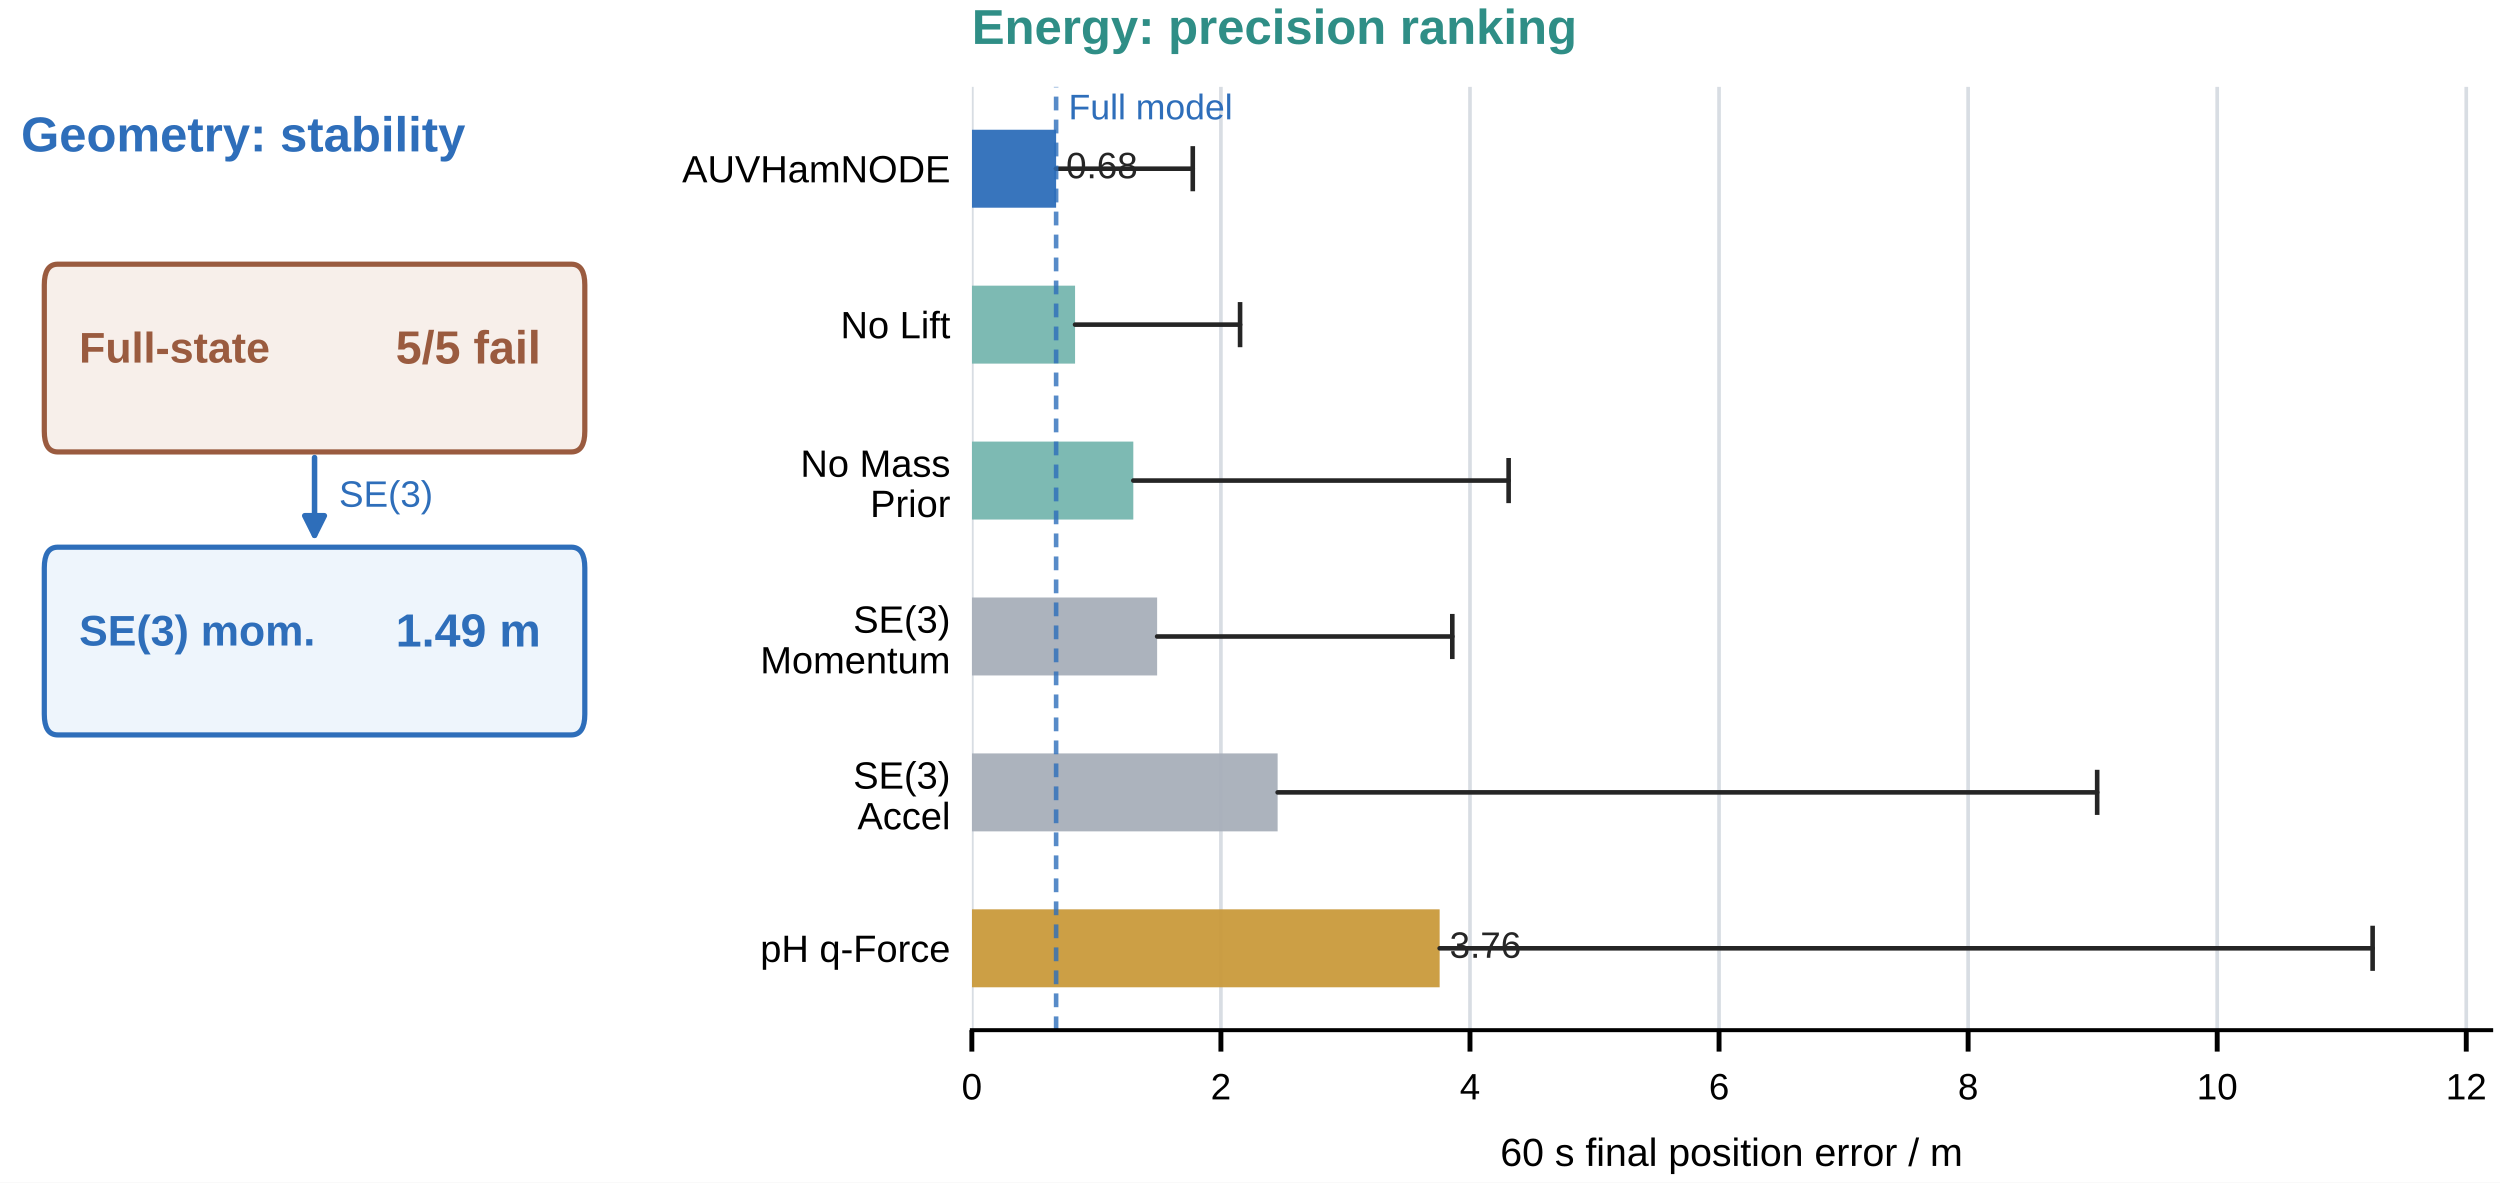
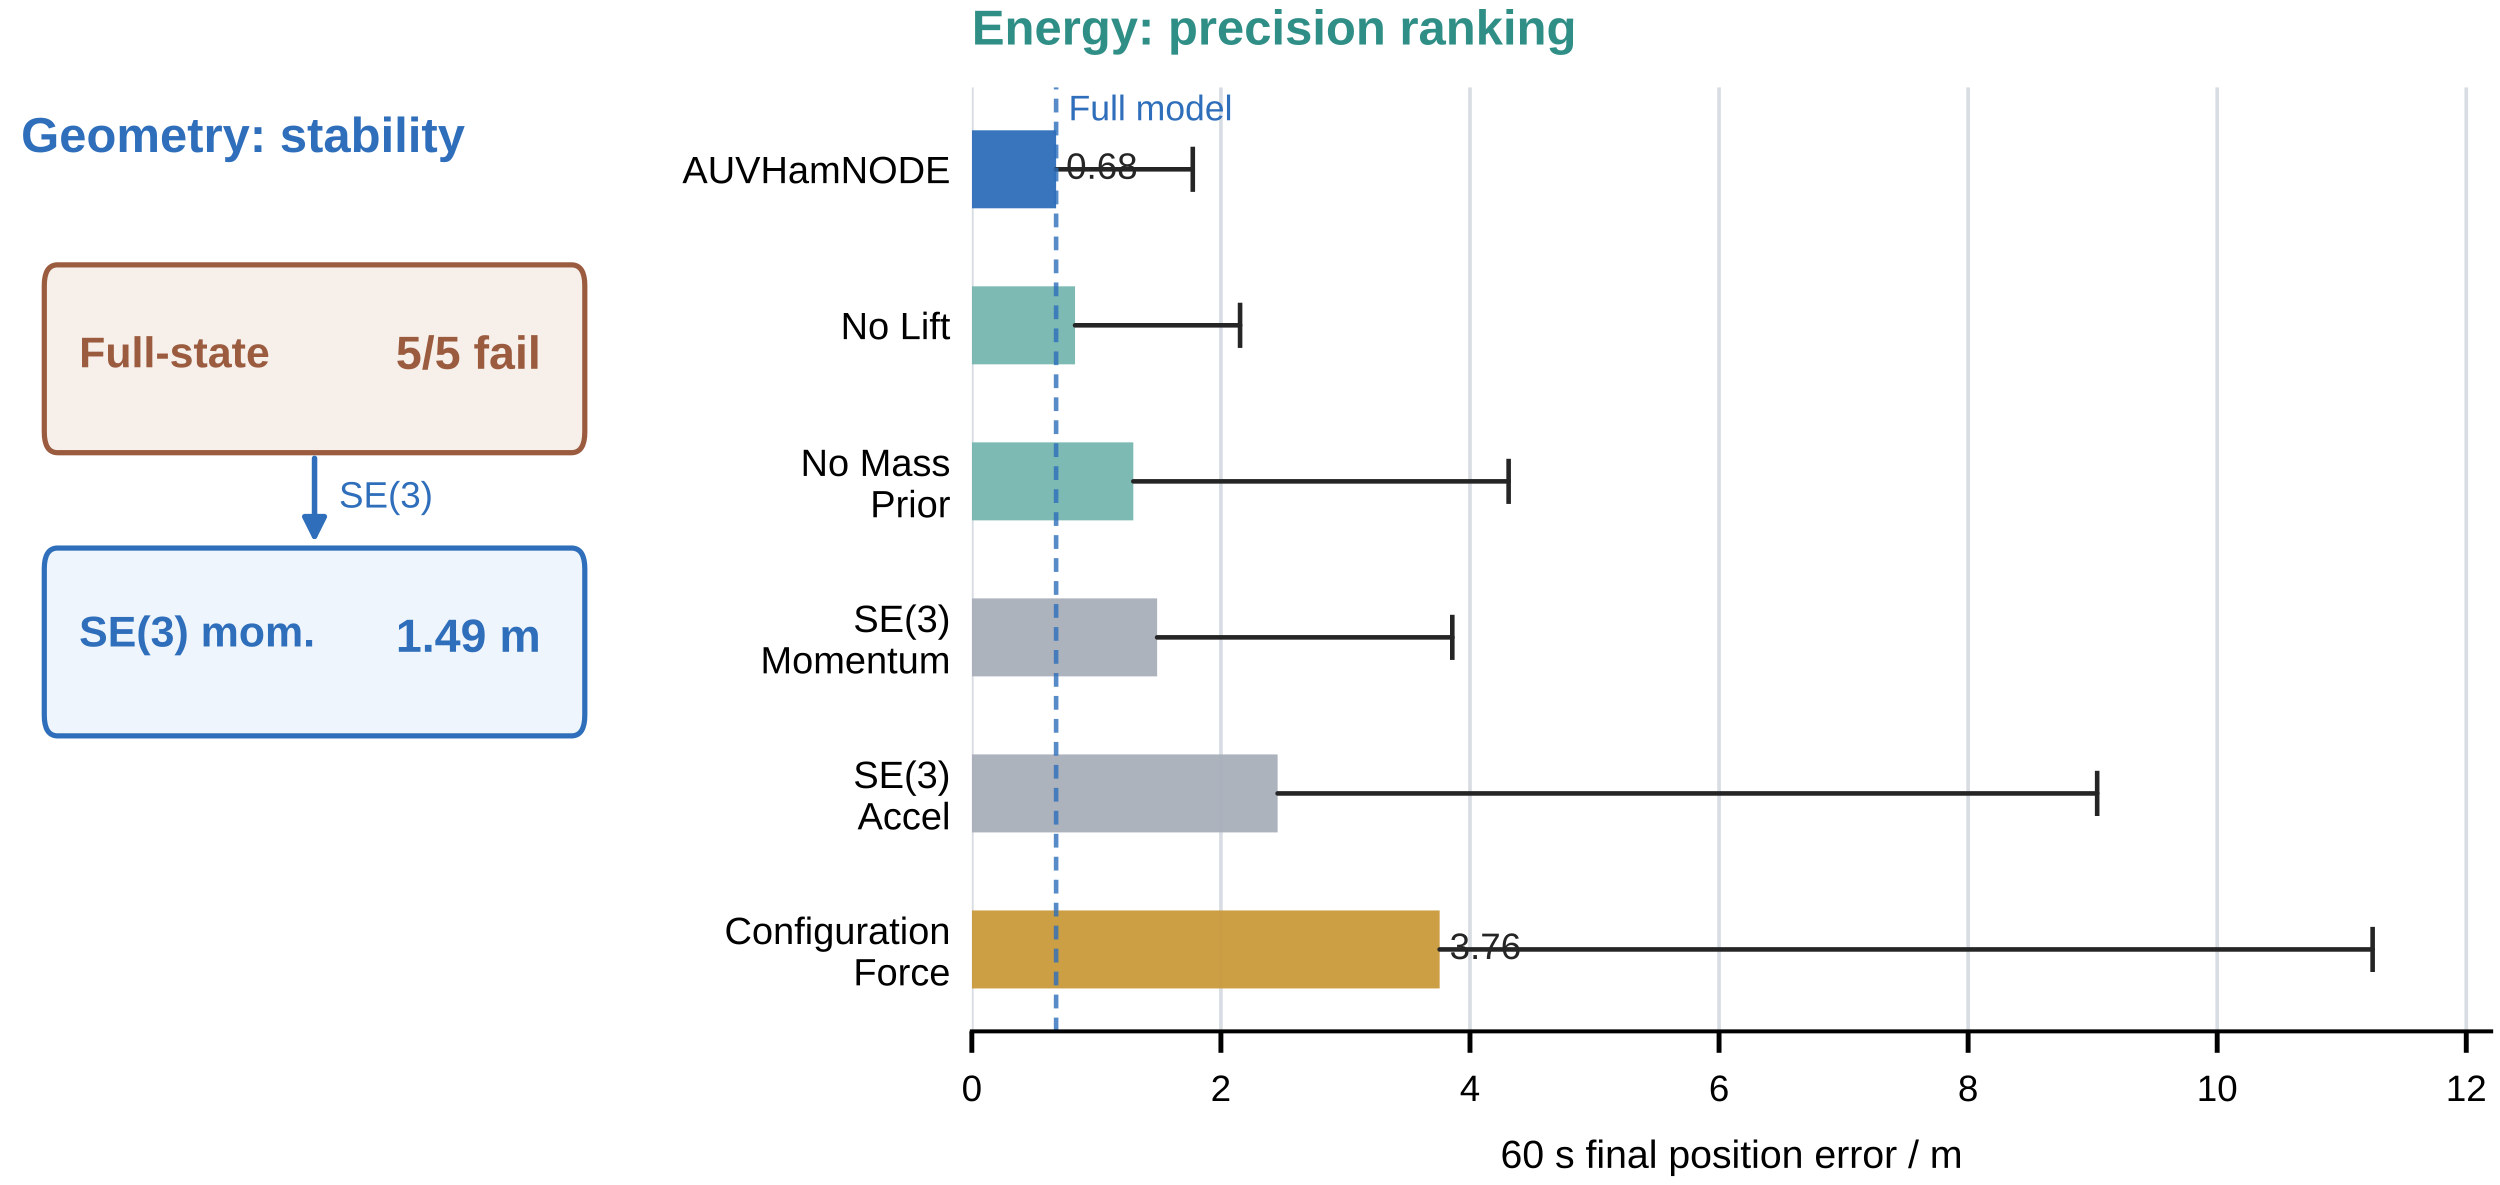
- <svg xmlns="http://www.w3.org/2000/svg" xmlns:xlink="http://www.w3.org/1999/xlink" width="407.714pt" height="192.863pt" viewBox="0 0 407.714 192.863" version="1.1">
+ <svg xmlns="http://www.w3.org/2000/svg" xmlns:xlink="http://www.w3.org/1999/xlink" width="408.093pt" height="193.433pt" viewBox="0 0 408.093 193.433" version="1.1">
  <defs>
    <style type="text/css">*{stroke-linejoin: round; stroke-linecap: butt}</style>
  </defs>
  <g id="figure_1">
    <g id="patch_1">
-       <path d="M 0 192.863  L 407.714 192.863  L 407.714 0  L 0 0  z " style="fill: #ffffff" />
+       <path d="M 0 193.433  L 408.093 193.433  L 408.093 0  L 0 0  z " style="fill: #ffffff" />
    </g>
    <g id="axes_1">
      <g id="patch_2">
-         <path d="M 9.417 73.702  L 93.179 73.702  Q 95.373 73.702 95.373 70.317  L 95.373 46.472  Q 95.373 43.088 93.179 43.088  L 9.417 43.088  Q 7.224 43.088 7.224 46.472  L 7.224 70.317  Q 7.224 73.702 9.417 73.702  z " clip-path="url(#p7a6b2b78d6)" style="fill: #f7efea; stroke: #9a5b3f; stroke-width: 0.85; stroke-linejoin: miter" />
+         <path d="M 9.425 73.898  L 93.265 73.898  Q 95.461 73.898 95.461 70.508  L 95.461 46.623  Q 95.461 43.233 93.265 43.233  L 9.425 43.233  Q 7.229 43.233 7.229 46.623  L 7.229 70.508  Q 7.229 73.898 9.425 73.898  z " clip-path="url(#p76a1e6ae9a)" style="fill: #f7efea; stroke: #9a5b3f; stroke-width: 0.85; stroke-linejoin: miter" />
      </g>
      <g id="patch_3">
-         <path d="M 9.417 119.854  L 93.179 119.854  Q 95.373 119.854 95.373 116.469  L 95.373 92.624  Q 95.373 89.24 93.179 89.24  L 9.417 89.24  Q 7.224 89.24 7.224 92.624  L 7.224 116.469  Q 7.224 119.854 9.417 119.854  z " clip-path="url(#p7a6b2b78d6)" style="fill: #eef5fc; stroke: #2e6eba; stroke-width: 0.85; stroke-linejoin: miter" />
+         <path d="M 9.425 120.125  L 93.265 120.125  Q 95.461 120.125 95.461 116.735  L 95.461 92.851  Q 95.461 89.461 93.265 89.461  L 9.425 89.461  Q 7.229 89.461 7.229 92.851  L 7.229 116.735  Q 7.229 120.125 9.425 120.125  z " clip-path="url(#p76a1e6ae9a)" style="fill: #eef5fc; stroke: #2e6eba; stroke-width: 0.85; stroke-linejoin: miter" />
      </g>
      <g id="text_1">
-         <text style="font-weight: 700; font-size: 8px; font-family: 'Arial', 'Helvetica', 'DejaVu Sans', sans-serif; text-anchor: start; fill: #2e6eba" x="3.434" y="24.697" transform="rotate(-0 3.434333 24.69738)">Geometry: stability</text>
+         <text style="font-weight: 700; font-size: 8px; font-family: 'Arial', 'Helvetica', 'DejaVu Sans', sans-serif; text-anchor: start; fill: #2e6eba" x="3.436" y="24.809" transform="rotate(-0 3.436196 24.80924)">Geometry: stability</text>
      </g>
      <g id="text_2">
-         <text style="font-weight: 700; font-size: 7px; font-family: 'Arial', 'Helvetica', 'DejaVu Sans', sans-serif; text-anchor: start; fill: #9a5b3f" x="12.907" y="59.133" transform="rotate(-0 12.90741 59.13256)">Full-state</text>
+         <text style="font-weight: 700; font-size: 7px; font-family: 'Arial', 'Helvetica', 'DejaVu Sans', sans-serif; text-anchor: start; fill: #9a5b3f" x="12.918" y="59.951" transform="rotate(-0 12.91812 59.95106)">Full-state</text>
      </g>
      <g id="text_3">
-         <text style="font-weight: 700; font-size: 7.6px; font-family: 'Arial', 'Helvetica', 'DejaVu Sans', sans-serif; text-anchor: end; fill: #9a5b3f" x="88.193" y="59.288" transform="rotate(-0 88.19347 59.2881)">5/5 fail</text>
+         <text style="font-weight: 700; font-size: 7.6px; font-family: 'Arial', 'Helvetica', 'DejaVu Sans', sans-serif; text-anchor: end; fill: #9a5b3f" x="88.275" y="60.207" transform="rotate(-0 88.27451 60.20681)">5/5 fail</text>
      </g>
      <g id="text_4">
-         <text style="font-weight: 700; font-size: 7px; font-family: 'Arial', 'Helvetica', 'DejaVu Sans', sans-serif; text-anchor: start; fill: #2e6eba" x="12.907" y="105.281" transform="rotate(-0 12.90741 105.2809)">SE(3) mom.</text>
+         <text style="font-weight: 700; font-size: 7px; font-family: 'Arial', 'Helvetica', 'DejaVu Sans', sans-serif; text-anchor: start; fill: #2e6eba" x="12.918" y="105.525" transform="rotate(-0 12.91812 105.5255)">SE(3) mom.</text>
      </g>
      <g id="text_5">
-         <text style="font-weight: 700; font-size: 7.6px; font-family: 'Arial', 'Helvetica', 'DejaVu Sans', sans-serif; text-anchor: end; fill: #2e6eba" x="88.193" y="105.44" transform="rotate(-0 88.19347 105.4397)">1.49 m</text>
+         <text style="font-weight: 700; font-size: 7.6px; font-family: 'Arial', 'Helvetica', 'DejaVu Sans', sans-serif; text-anchor: end; fill: #2e6eba" x="88.275" y="106.397" transform="rotate(-0 88.27451 106.3974)">1.49 m</text>
      </g>
      <g id="patch_4">
-         <path d="M 51.298 74.625  Q 51.298 81.469 51.298 87.307  " style="fill: none; stroke: #2e6eba; stroke-width: 0.9; stroke-linecap: round" />
-         <path d="M 52.898 84.107  L 51.298 87.307  L 49.698 84.107  z " style="fill: #2e6eba; stroke: #2e6eba; stroke-width: 0.9; stroke-linecap: round" />
+         <path d="M 51.345 74.822  Q 51.345 81.681 51.345 87.534  " style="fill: none; stroke: #2e6eba; stroke-width: 0.9; stroke-linecap: round" />
+         <path d="M 52.945 84.334  L 51.345 87.534  L 49.745 84.334  z " style="fill: #2e6eba; stroke: #2e6eba; stroke-width: 0.9; stroke-linecap: round" />
      </g>
      <g id="text_6">
-         <text style="font-size: 6px; font-family: 'Arial', 'Helvetica', 'DejaVu Sans', sans-serif; text-anchor: start; fill: #2e6eba" x="55.287" y="82.639" transform="rotate(-0 55.28698 82.63863)">SE(3)</text>
+         <text style="font-size: 6px; font-family: 'Arial', 'Helvetica', 'DejaVu Sans', sans-serif; text-anchor: start; fill: #2e6eba" x="55.337" y="82.846" transform="rotate(-0 55.33728 82.84645)">SE(3)</text>
      </g>
    </g>
    <g id="axes_2">
      <g id="patch_5">
-         <path d="M 158.494 168.005  L 406.274 168.005  L 406.274 14.166  L 158.494 14.166  z " style="fill: #ffffff" />
+         <path d="M 158.64 168.356  L 406.653 168.356  L 406.653 14.264  L 158.64 14.264  z " style="fill: #ffffff" />
      </g>
      <g id="matplotlib.axis_1">
        <g id="xtick_1">
          <g id="line2d_1">
-             <path d="M 158.494 168.005  L 158.494 14.166  " clip-path="url(#pdcb88eda1e)" style="fill: none; stroke: #d8dde3; stroke-width: 0.6; stroke-linecap: square" />
+             <path d="M 158.64 168.356  L 158.64 14.264  " clip-path="url(#pc70e48c794)" style="fill: none; stroke: #d8dde3; stroke-width: 0.6; stroke-linecap: square" />
          </g>
          <g id="line2d_2">
            <defs>
-               <path id="mcc5ef42382" d="M 0 0  L 0 3.5  " style="stroke: #000000; stroke-width: 0.8" />
+               <path id="m5c89ee6e27" d="M 0 0  L 0 3.5  " style="stroke: #000000; stroke-width: 0.8" />
            </defs>
            <g>
-               <use xlink:href="#mcc5ef42382" x="158.494" y="168.005" style="stroke: #000000; stroke-width: 0.8" />
+               <use xlink:href="#m5c89ee6e27" x="158.64" y="168.356" style="stroke: #000000; stroke-width: 0.8" />
            </g>
          </g>
          <g id="text_7">
-             <text style="font-size: 6px; font-family: 'Arial', 'Helvetica', 'DejaVu Sans', sans-serif; text-anchor: middle" x="158.494" y="179.3" transform="rotate(-0 158.4937 179.2997)">0</text>
+             <text style="font-size: 6px; font-family: 'Arial', 'Helvetica', 'DejaVu Sans', sans-serif; text-anchor: middle" x="158.64" y="179.724" transform="rotate(-0 158.6404 179.7237)">0</text>
          </g>
        </g>
        <g id="xtick_2">
          <g id="line2d_3">
-             <path d="M 199.113 168.005  L 199.113 14.166  " clip-path="url(#pdcb88eda1e)" style="fill: none; stroke: #d8dde3; stroke-width: 0.6; stroke-linecap: square" />
+             <path d="M 199.298 168.356  L 199.298 14.264  " clip-path="url(#pc70e48c794)" style="fill: none; stroke: #d8dde3; stroke-width: 0.6; stroke-linecap: square" />
          </g>
          <g id="line2d_4">
            <g>
-               <use xlink:href="#mcc5ef42382" x="199.113" y="168.005" style="stroke: #000000; stroke-width: 0.8" />
+               <use xlink:href="#m5c89ee6e27" x="199.298" y="168.356" style="stroke: #000000; stroke-width: 0.8" />
            </g>
          </g>
          <g id="text_8">
-             <text style="font-size: 6px; font-family: 'Arial', 'Helvetica', 'DejaVu Sans', sans-serif; text-anchor: middle" x="199.113" y="179.3" transform="rotate(-0 199.1135 179.2997)">2</text>
+             <text style="font-size: 6px; font-family: 'Arial', 'Helvetica', 'DejaVu Sans', sans-serif; text-anchor: middle" x="199.298" y="179.724" transform="rotate(-0 199.2981 179.7237)">2</text>
          </g>
        </g>
        <g id="xtick_3">
          <g id="line2d_5">
-             <path d="M 239.733 168.005  L 239.733 14.166  " clip-path="url(#pdcb88eda1e)" style="fill: none; stroke: #d8dde3; stroke-width: 0.6; stroke-linecap: square" />
+             <path d="M 239.956 168.356  L 239.956 14.264  " clip-path="url(#pc70e48c794)" style="fill: none; stroke: #d8dde3; stroke-width: 0.6; stroke-linecap: square" />
          </g>
          <g id="line2d_6">
            <g>
-               <use xlink:href="#mcc5ef42382" x="239.733" y="168.005" style="stroke: #000000; stroke-width: 0.8" />
+               <use xlink:href="#m5c89ee6e27" x="239.956" y="168.356" style="stroke: #000000; stroke-width: 0.8" />
            </g>
          </g>
          <g id="text_9">
-             <text style="font-size: 6px; font-family: 'Arial', 'Helvetica', 'DejaVu Sans', sans-serif; text-anchor: middle" x="239.733" y="179.3" transform="rotate(-0 239.7333 179.2997)">4</text>
+             <text style="font-size: 6px; font-family: 'Arial', 'Helvetica', 'DejaVu Sans', sans-serif; text-anchor: middle" x="239.956" y="179.724" transform="rotate(-0 239.9559 179.7237)">4</text>
          </g>
        </g>
        <g id="xtick_4">
          <g id="line2d_7">
-             <path d="M 280.353 168.005  L 280.353 14.166  " clip-path="url(#pdcb88eda1e)" style="fill: none; stroke: #d8dde3; stroke-width: 0.6; stroke-linecap: square" />
+             <path d="M 280.614 168.356  L 280.614 14.264  " clip-path="url(#pc70e48c794)" style="fill: none; stroke: #d8dde3; stroke-width: 0.6; stroke-linecap: square" />
          </g>
          <g id="line2d_8">
            <g>
-               <use xlink:href="#mcc5ef42382" x="280.353" y="168.005" style="stroke: #000000; stroke-width: 0.8" />
+               <use xlink:href="#m5c89ee6e27" x="280.614" y="168.356" style="stroke: #000000; stroke-width: 0.8" />
            </g>
          </g>
          <g id="text_10">
-             <text style="font-size: 6px; font-family: 'Arial', 'Helvetica', 'DejaVu Sans', sans-serif; text-anchor: middle" x="280.353" y="179.3" transform="rotate(-0 280.3531 179.2997)">6</text>
+             <text style="font-size: 6px; font-family: 'Arial', 'Helvetica', 'DejaVu Sans', sans-serif; text-anchor: middle" x="280.614" y="179.724" transform="rotate(-0 280.6136 179.7237)">6</text>
          </g>
        </g>
        <g id="xtick_5">
          <g id="line2d_9">
-             <path d="M 320.973 168.005  L 320.973 14.166  " clip-path="url(#pdcb88eda1e)" style="fill: none; stroke: #d8dde3; stroke-width: 0.6; stroke-linecap: square" />
+             <path d="M 321.271 168.356  L 321.271 14.264  " clip-path="url(#pc70e48c794)" style="fill: none; stroke: #d8dde3; stroke-width: 0.6; stroke-linecap: square" />
          </g>
          <g id="line2d_10">
            <g>
-               <use xlink:href="#mcc5ef42382" x="320.973" y="168.005" style="stroke: #000000; stroke-width: 0.8" />
+               <use xlink:href="#m5c89ee6e27" x="321.271" y="168.356" style="stroke: #000000; stroke-width: 0.8" />
            </g>
          </g>
          <g id="text_11">
-             <text style="font-size: 6px; font-family: 'Arial', 'Helvetica', 'DejaVu Sans', sans-serif; text-anchor: middle" x="320.973" y="179.3" transform="rotate(-0 320.9728 179.2997)">8</text>
+             <text style="font-size: 6px; font-family: 'Arial', 'Helvetica', 'DejaVu Sans', sans-serif; text-anchor: middle" x="321.271" y="179.724" transform="rotate(-0 321.2714 179.7237)">8</text>
          </g>
        </g>
        <g id="xtick_6">
          <g id="line2d_11">
-             <path d="M 361.593 168.005  L 361.593 14.166  " clip-path="url(#pdcb88eda1e)" style="fill: none; stroke: #d8dde3; stroke-width: 0.6; stroke-linecap: square" />
+             <path d="M 361.929 168.356  L 361.929 14.264  " clip-path="url(#pc70e48c794)" style="fill: none; stroke: #d8dde3; stroke-width: 0.6; stroke-linecap: square" />
          </g>
          <g id="line2d_12">
            <g>
-               <use xlink:href="#mcc5ef42382" x="361.593" y="168.005" style="stroke: #000000; stroke-width: 0.8" />
+               <use xlink:href="#m5c89ee6e27" x="361.929" y="168.356" style="stroke: #000000; stroke-width: 0.8" />
            </g>
          </g>
          <g id="text_12">
-             <text style="font-size: 6px; font-family: 'Arial', 'Helvetica', 'DejaVu Sans', sans-serif; text-anchor: middle" x="361.593" y="179.3" transform="rotate(-0 361.5926 179.2997)">10</text>
+             <text style="font-size: 6px; font-family: 'Arial', 'Helvetica', 'DejaVu Sans', sans-serif; text-anchor: middle" x="361.929" y="179.724" transform="rotate(-0 361.9291 179.7237)">10</text>
          </g>
        </g>
        <g id="xtick_7">
          <g id="line2d_13">
-             <path d="M 402.212 168.005  L 402.212 14.166  " clip-path="url(#pdcb88eda1e)" style="fill: none; stroke: #d8dde3; stroke-width: 0.6; stroke-linecap: square" />
+             <path d="M 402.587 168.356  L 402.587 14.264  " clip-path="url(#pc70e48c794)" style="fill: none; stroke: #d8dde3; stroke-width: 0.6; stroke-linecap: square" />
          </g>
          <g id="line2d_14">
            <g>
-               <use xlink:href="#mcc5ef42382" x="402.212" y="168.005" style="stroke: #000000; stroke-width: 0.8" />
+               <use xlink:href="#m5c89ee6e27" x="402.587" y="168.356" style="stroke: #000000; stroke-width: 0.8" />
            </g>
          </g>
          <g id="text_13">
-             <text style="font-size: 6px; font-family: 'Arial', 'Helvetica', 'DejaVu Sans', sans-serif; text-anchor: middle" x="402.212" y="179.3" transform="rotate(-0 402.2124 179.2997)">12</text>
+             <text style="font-size: 6px; font-family: 'Arial', 'Helvetica', 'DejaVu Sans', sans-serif; text-anchor: middle" x="402.587" y="179.724" transform="rotate(-0 402.5868 179.7237)">12</text>
          </g>
        </g>
        <g id="text_14">
-           <text style="font-size: 6.4px; font-family: 'Arial', 'Helvetica', 'DejaVu Sans', sans-serif; text-anchor: middle" x="282.384" y="190.151" transform="rotate(-0 282.384 190.1512)">60 s final position error / m</text>
+           <text style="font-size: 6.4px; font-family: 'Arial', 'Helvetica', 'DejaVu Sans', sans-serif; text-anchor: middle" x="282.647" y="190.646" transform="rotate(-0 282.6465 190.6458)">60 s final position error / m</text>
        </g>
      </g>
      <g id="matplotlib.axis_2">
        <g id="ytick_1">
          <g id="line2d_15" />
          <g id="text_15">
-             <text style="font-size: 6.2px; font-family: 'Arial', 'Helvetica', 'DejaVu Sans', sans-serif; text-anchor: end" x="154.994" y="29.735" transform="rotate(-0 154.9937 29.73482)">AUVHamNODE</text>
+             <text style="font-size: 6.2px; font-family: 'Arial', 'Helvetica', 'DejaVu Sans', sans-serif; text-anchor: end" x="155.14" y="29.894" transform="rotate(-0 155.1404 29.89442)">AUVHamNODE</text>
          </g>
        </g>
        <g id="ytick_2">
          <g id="line2d_16" />
          <g id="text_16">
-             <text style="font-size: 6.2px; font-family: 'Arial', 'Helvetica', 'DejaVu Sans', sans-serif; text-anchor: end" x="154.994" y="55.163" transform="rotate(-0 154.9937 55.16272)">No Lift</text>
+             <text style="font-size: 6.2px; font-family: 'Arial', 'Helvetica', 'DejaVu Sans', sans-serif; text-anchor: end" x="155.14" y="55.362" transform="rotate(-0 155.1404 55.36231)">No Lift</text>
          </g>
        </g>
        <g id="ytick_3">
          <g id="line2d_17" />
          <g id="text_17">
-             <text style="font-size: 6.2px; font-family: 'Arial', 'Helvetica', 'DejaVu Sans', sans-serif" transform="translate(130.5337 77.75557)">No Mass</text>
-             <text style="font-size: 6.2px; font-family: 'Arial', 'Helvetica', 'DejaVu Sans', sans-serif" transform="translate(141.9039 84.31324)">Prior</text>
+             <text style="font-size: 6.2px; font-family: 'Arial', 'Helvetica', 'DejaVu Sans', sans-serif" transform="translate(130.6804 77.69033)">No Mass</text>
+             <text style="font-size: 6.2px; font-family: 'Arial', 'Helvetica', 'DejaVu Sans', sans-serif" transform="translate(142.0507 84.43828)">Prior</text>
          </g>
        </g>
        <g id="ytick_4">
          <g id="line2d_18" />
          <g id="text_18">
-             <text style="font-size: 6.2px; font-family: 'Arial', 'Helvetica', 'DejaVu Sans', sans-serif" transform="translate(139.1459 103.1849)">SE(3)</text>
-             <text style="font-size: 6.2px; font-family: 'Arial', 'Helvetica', 'DejaVu Sans', sans-serif" transform="translate(123.9869 109.8152)">Momentum</text>
+             <text style="font-size: 6.2px; font-family: 'Arial', 'Helvetica', 'DejaVu Sans', sans-serif" transform="translate(139.2926 103.1599)">SE(3)</text>
+             <text style="font-size: 6.2px; font-family: 'Arial', 'Helvetica', 'DejaVu Sans', sans-serif" transform="translate(124.1336 109.908)">Momentum</text>
          </g>
        </g>
        <g id="ytick_5">
          <g id="line2d_19" />
          <g id="text_19">
-             <text style="font-size: 6.2px; font-family: 'Arial', 'Helvetica', 'DejaVu Sans', sans-serif" transform="translate(139.1459 128.6128)">SE(3)</text>
-             <text style="font-size: 6.2px; font-family: 'Arial', 'Helvetica', 'DejaVu Sans', sans-serif" transform="translate(139.8328 135.2431)">Accel</text>
+             <text style="font-size: 6.2px; font-family: 'Arial', 'Helvetica', 'DejaVu Sans', sans-serif" transform="translate(139.2926 128.6295)">SE(3)</text>
+             <text style="font-size: 6.2px; font-family: 'Arial', 'Helvetica', 'DejaVu Sans', sans-serif" transform="translate(139.9795 135.3776)">Accel</text>
          </g>
        </g>
        <g id="ytick_6">
          <g id="line2d_20" />
          <g id="text_20">
-             <text style="font-size: 6.2px; font-family: 'Arial', 'Helvetica', 'DejaVu Sans', sans-serif; text-anchor: end" x="154.994" y="156.874" transform="rotate(-0 154.9937 156.8743)">pH q-Force</text>
+             <text style="font-size: 6.2px; font-family: 'Arial', 'Helvetica', 'DejaVu Sans', sans-serif" transform="translate(118.264 154.0992)">Configuration</text>
+             <text style="font-size: 6.2px; font-family: 'Arial', 'Helvetica', 'DejaVu Sans', sans-serif" transform="translate(139.2936 160.8473)">Force</text>
          </g>
        </g>
      </g>
      <g id="patch_6">
-         <path d="M 158.494 33.873  L 172.237 33.873  L 172.237 21.159  L 158.494 21.159  z " clip-path="url(#pdcb88eda1e)" style="fill: #2e6eba; opacity: 0.95" />
+         <path d="M 158.64 34.003  L 172.397 34.003  L 172.397 21.268  L 158.64 21.268  z " clip-path="url(#pc70e48c794)" style="fill: #2e6eba; opacity: 0.95" />
      </g>
      <g id="patch_7">
-         <path d="M 158.494 59.301  L 175.327 59.301  L 175.327 46.587  L 158.494 46.587  z " clip-path="url(#pdcb88eda1e)" style="fill: #77b7af; opacity: 0.95" />
+         <path d="M 158.64 59.473  L 175.489 59.473  L 175.489 46.738  L 158.64 46.738  z " clip-path="url(#pc70e48c794)" style="fill: #77b7af; opacity: 0.95" />
      </g>
      <g id="patch_8">
-         <path d="M 158.494 84.729  L 184.827 84.729  L 184.827 72.015  L 158.494 72.015  z " clip-path="url(#pdcb88eda1e)" style="fill: #77b7af; opacity: 0.95" />
+         <path d="M 158.64 84.942  L 184.999 84.942  L 184.999 72.208  L 158.64 72.208  z " clip-path="url(#pc70e48c794)" style="fill: #77b7af; opacity: 0.95" />
      </g>
      <g id="patch_9">
-         <path d="M 158.494 110.157  L 188.713 110.157  L 188.713 97.443  L 158.494 97.443  z " clip-path="url(#pdcb88eda1e)" style="fill: #a8afba; opacity: 0.95" />
+         <path d="M 158.64 110.412  L 188.888 110.412  L 188.888 97.677  L 158.64 97.677  z " clip-path="url(#pc70e48c794)" style="fill: #a8afba; opacity: 0.95" />
      </g>
      <g id="patch_10">
-         <path d="M 158.494 135.584  L 208.365 135.584  L 208.365 122.871  L 158.494 122.871  z " clip-path="url(#pdcb88eda1e)" style="fill: #a8afba; opacity: 0.95" />
+         <path d="M 158.64 135.882  L 208.558 135.882  L 208.558 123.147  L 158.64 123.147  z " clip-path="url(#pc70e48c794)" style="fill: #a8afba; opacity: 0.95" />
      </g>
      <g id="patch_11">
-         <path d="M 158.494 161.012  L 234.786 161.012  L 234.786 148.298  L 158.494 148.298  z " clip-path="url(#pdcb88eda1e)" style="fill: #c99a3c; opacity: 0.95" />
+         <path d="M 158.64 161.351  L 235.004 161.351  L 235.004 148.617  L 158.64 148.617  z " clip-path="url(#pc70e48c794)" style="fill: #c99a3c; opacity: 0.95" />
      </g>
      <g id="line2d_21">
-         <path d="M 172.237 27.516  L 194.525 27.516  " clip-path="url(#pdcb88eda1e)" style="fill: none; stroke: #252525; stroke-width: 0.75; stroke-linecap: round" />
+         <path d="M 172.397 27.636  L 194.706 27.636  " clip-path="url(#pc70e48c794)" style="fill: none; stroke: #252525; stroke-width: 0.75; stroke-linecap: round" />
      </g>
      <g id="line2d_22">
-         <path d="M 194.525 30.822  L 194.525 24.21  " clip-path="url(#pdcb88eda1e)" style="fill: none; stroke: #252525; stroke-width: 0.75; stroke-linecap: square" />
+         <path d="M 194.706 30.947  L 194.706 24.325  " clip-path="url(#pc70e48c794)" style="fill: none; stroke: #252525; stroke-width: 0.75; stroke-linecap: square" />
      </g>
      <g id="line2d_23">
-         <path d="M 175.327 52.944  L 202.237 52.944  " clip-path="url(#pdcb88eda1e)" style="fill: none; stroke: #252525; stroke-width: 0.75; stroke-linecap: round" />
+         <path d="M 175.489 53.105  L 202.425 53.105  " clip-path="url(#pc70e48c794)" style="fill: none; stroke: #252525; stroke-width: 0.75; stroke-linecap: round" />
      </g>
      <g id="line2d_24">
-         <path d="M 202.237 56.249  L 202.237 49.638  " clip-path="url(#pdcb88eda1e)" style="fill: none; stroke: #252525; stroke-width: 0.75; stroke-linecap: square" />
+         <path d="M 202.425 56.416  L 202.425 49.794  " clip-path="url(#pc70e48c794)" style="fill: none; stroke: #252525; stroke-width: 0.75; stroke-linecap: square" />
      </g>
      <g id="line2d_25">
-         <path d="M 184.827 78.372  L 246.035 78.372  " clip-path="url(#pdcb88eda1e)" style="fill: none; stroke: #252525; stroke-width: 0.75; stroke-linecap: round" />
+         <path d="M 184.999 78.575  L 246.264 78.575  " clip-path="url(#pc70e48c794)" style="fill: none; stroke: #252525; stroke-width: 0.75; stroke-linecap: round" />
      </g>
      <g id="line2d_26">
-         <path d="M 246.035 81.677  L 246.035 75.066  " clip-path="url(#pdcb88eda1e)" style="fill: none; stroke: #252525; stroke-width: 0.75; stroke-linecap: square" />
+         <path d="M 246.264 81.886  L 246.264 75.264  " clip-path="url(#pc70e48c794)" style="fill: none; stroke: #252525; stroke-width: 0.75; stroke-linecap: square" />
      </g>
      <g id="line2d_27">
-         <path d="M 188.713 103.8  L 236.849 103.8  " clip-path="url(#pdcb88eda1e)" style="fill: none; stroke: #252525; stroke-width: 0.75; stroke-linecap: round" />
+         <path d="M 188.888 104.045  L 237.069 104.045  " clip-path="url(#pc70e48c794)" style="fill: none; stroke: #252525; stroke-width: 0.75; stroke-linecap: round" />
      </g>
      <g id="line2d_28">
-         <path d="M 236.849 107.105  L 236.849 100.494  " clip-path="url(#pdcb88eda1e)" style="fill: none; stroke: #252525; stroke-width: 0.75; stroke-linecap: square" />
+         <path d="M 237.069 107.356  L 237.069 100.734  " clip-path="url(#pc70e48c794)" style="fill: none; stroke: #252525; stroke-width: 0.75; stroke-linecap: square" />
      </g>
      <g id="line2d_29">
-         <path d="M 208.365 129.228  L 342.018 129.228  " clip-path="url(#pdcb88eda1e)" style="fill: none; stroke: #252525; stroke-width: 0.75; stroke-linecap: round" />
+         <path d="M 208.558 129.514  L 342.336 129.514  " clip-path="url(#pc70e48c794)" style="fill: none; stroke: #252525; stroke-width: 0.75; stroke-linecap: round" />
      </g>
      <g id="line2d_30">
-         <path d="M 342.018 132.533  L 342.018 125.922  " clip-path="url(#pdcb88eda1e)" style="fill: none; stroke: #252525; stroke-width: 0.75; stroke-linecap: square" />
+         <path d="M 342.336 132.825  L 342.336 126.203  " clip-path="url(#pc70e48c794)" style="fill: none; stroke: #252525; stroke-width: 0.75; stroke-linecap: square" />
      </g>
      <g id="line2d_31">
-         <path d="M 234.786 154.655  L 386.941 154.655  " clip-path="url(#pdcb88eda1e)" style="fill: none; stroke: #252525; stroke-width: 0.75; stroke-linecap: round" />
+         <path d="M 235.004 154.984  L 387.302 154.984  " clip-path="url(#pc70e48c794)" style="fill: none; stroke: #252525; stroke-width: 0.75; stroke-linecap: round" />
      </g>
      <g id="line2d_32">
-         <path d="M 386.941 157.961  L 386.941 151.35  " clip-path="url(#pdcb88eda1e)" style="fill: none; stroke: #252525; stroke-width: 0.75; stroke-linecap: square" />
+         <path d="M 387.302 158.295  L 387.302 151.673  " clip-path="url(#pc70e48c794)" style="fill: none; stroke: #252525; stroke-width: 0.75; stroke-linecap: square" />
      </g>
      <g id="line2d_33">
-         <path d="M 172.237 168.005  L 172.237 14.166  " clip-path="url(#pdcb88eda1e)" style="fill: none; stroke-dasharray: 2.25,1.5; stroke-dashoffset: 0; stroke: #2e6eba; stroke-opacity: 0.8; stroke-width: 0.75" />
+         <path d="M 172.397 168.356  L 172.397 14.264  " clip-path="url(#pc70e48c794)" style="fill: none; stroke-dasharray: 2.25,1.5; stroke-dashoffset: 0; stroke: #2e6eba; stroke-opacity: 0.8; stroke-width: 0.75" />
      </g>
      <g id="patch_12">
-         <path d="M 158.494 168.005  L 406.274 168.005  " style="fill: none; stroke: #000000; stroke-width: 0.65; stroke-linejoin: miter; stroke-linecap: square" />
+         <path d="M 158.64 168.356  L 406.653 168.356  " style="fill: none; stroke: #000000; stroke-width: 0.65; stroke-linejoin: miter; stroke-linecap: square" />
      </g>
      <g id="text_21">
-         <text style="font-size: 6px; font-family: 'Arial', 'Helvetica', 'DejaVu Sans', sans-serif; text-anchor: start; fill: #252525" x="173.862" y="29.067" transform="rotate(-0 173.8622 29.06699)">0.68</text>
+         <text style="font-size: 6px; font-family: 'Arial', 'Helvetica', 'DejaVu Sans', sans-serif; text-anchor: start; fill: #252525" x="174.023" y="29.189" transform="rotate(-0 174.0233 29.18852)">0.68</text>
      </g>
      <g id="text_22">
-         <text style="font-size: 6px; font-family: 'Arial', 'Helvetica', 'DejaVu Sans', sans-serif; text-anchor: start; fill: #252525" x="236.411" y="156.206" transform="rotate(-0 236.4106 156.2065)">3.76</text>
+         <text style="font-size: 6px; font-family: 'Arial', 'Helvetica', 'DejaVu Sans', sans-serif; text-anchor: start; fill: #252525" x="236.63" y="156.537" transform="rotate(-0 236.6301 156.5367)">3.76</text>
      </g>
      <g id="text_23">
-         <text style="font-size: 5.8px; font-family: 'Arial', 'Helvetica', 'DejaVu Sans', sans-serif; text-anchor: start; fill: #2e6eba" x="174.268" y="19.462" transform="rotate(-0 174.2684 19.46204)">Full model</text>
+         <text style="font-size: 5.8px; font-family: 'Arial', 'Helvetica', 'DejaVu Sans', sans-serif; text-anchor: start; fill: #2e6eba" x="174.43" y="19.633" transform="rotate(-0 174.4298 19.63291)">Full model</text>
      </g>
      <g id="text_24">
-         <text style="font-weight: 700; font-size: 8px; font-family: 'Arial', 'Helvetica', 'DejaVu Sans', sans-serif; text-anchor: start; fill: #2f8e86" x="158.494" y="7.166" transform="rotate(-0 158.4937 7.16625)">Energy: precision ranking</text>
+         <text style="font-weight: 700; font-size: 8px; font-family: 'Arial', 'Helvetica', 'DejaVu Sans', sans-serif; text-anchor: start; fill: #2f8e86" x="158.64" y="7.264" transform="rotate(-0 158.6404 7.264219)">Energy: precision ranking</text>
      </g>
    </g>
  </g>
  <defs>
-     <clipPath id="p7a6b2b78d6">
-       <rect x="1.44" y="14.166" width="99.717" height="153.839" />
+     <clipPath id="p76a1e6ae9a">
+       <rect x="1.44" y="14.264" width="99.81" height="154.091" />
    </clipPath>
-     <clipPath id="pdcb88eda1e">
-       <rect x="158.494" y="14.166" width="247.781" height="153.839" />
+     <clipPath id="pc70e48c794">
+       <rect x="158.64" y="14.264" width="248.012" height="154.091" />
    </clipPath>
  </defs>
</svg>
